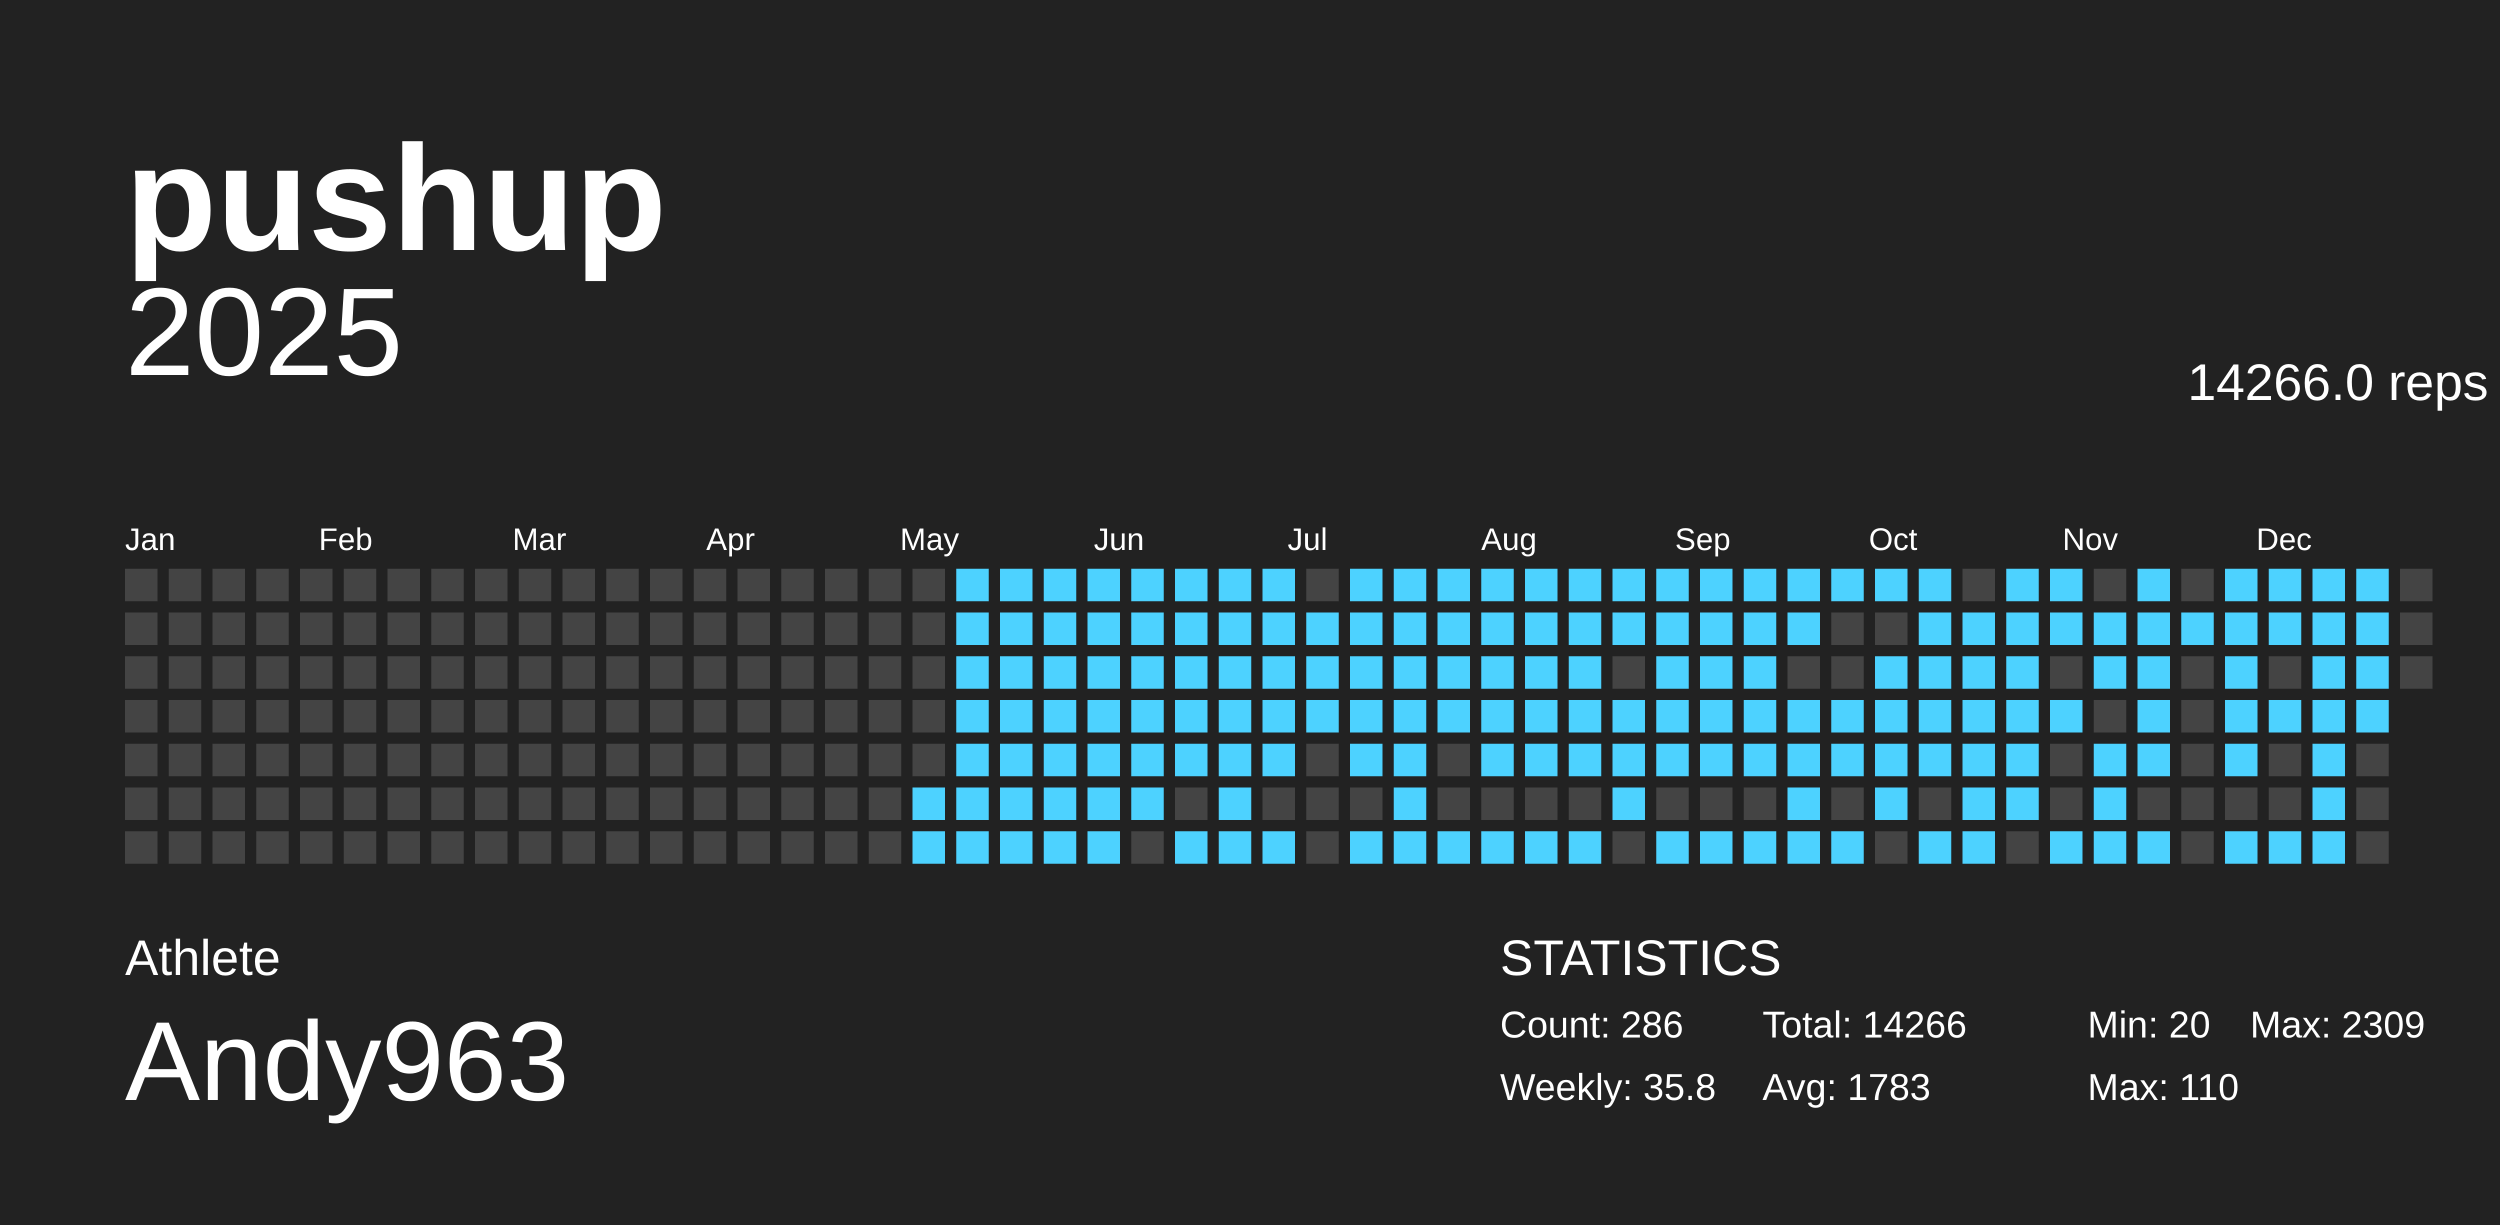
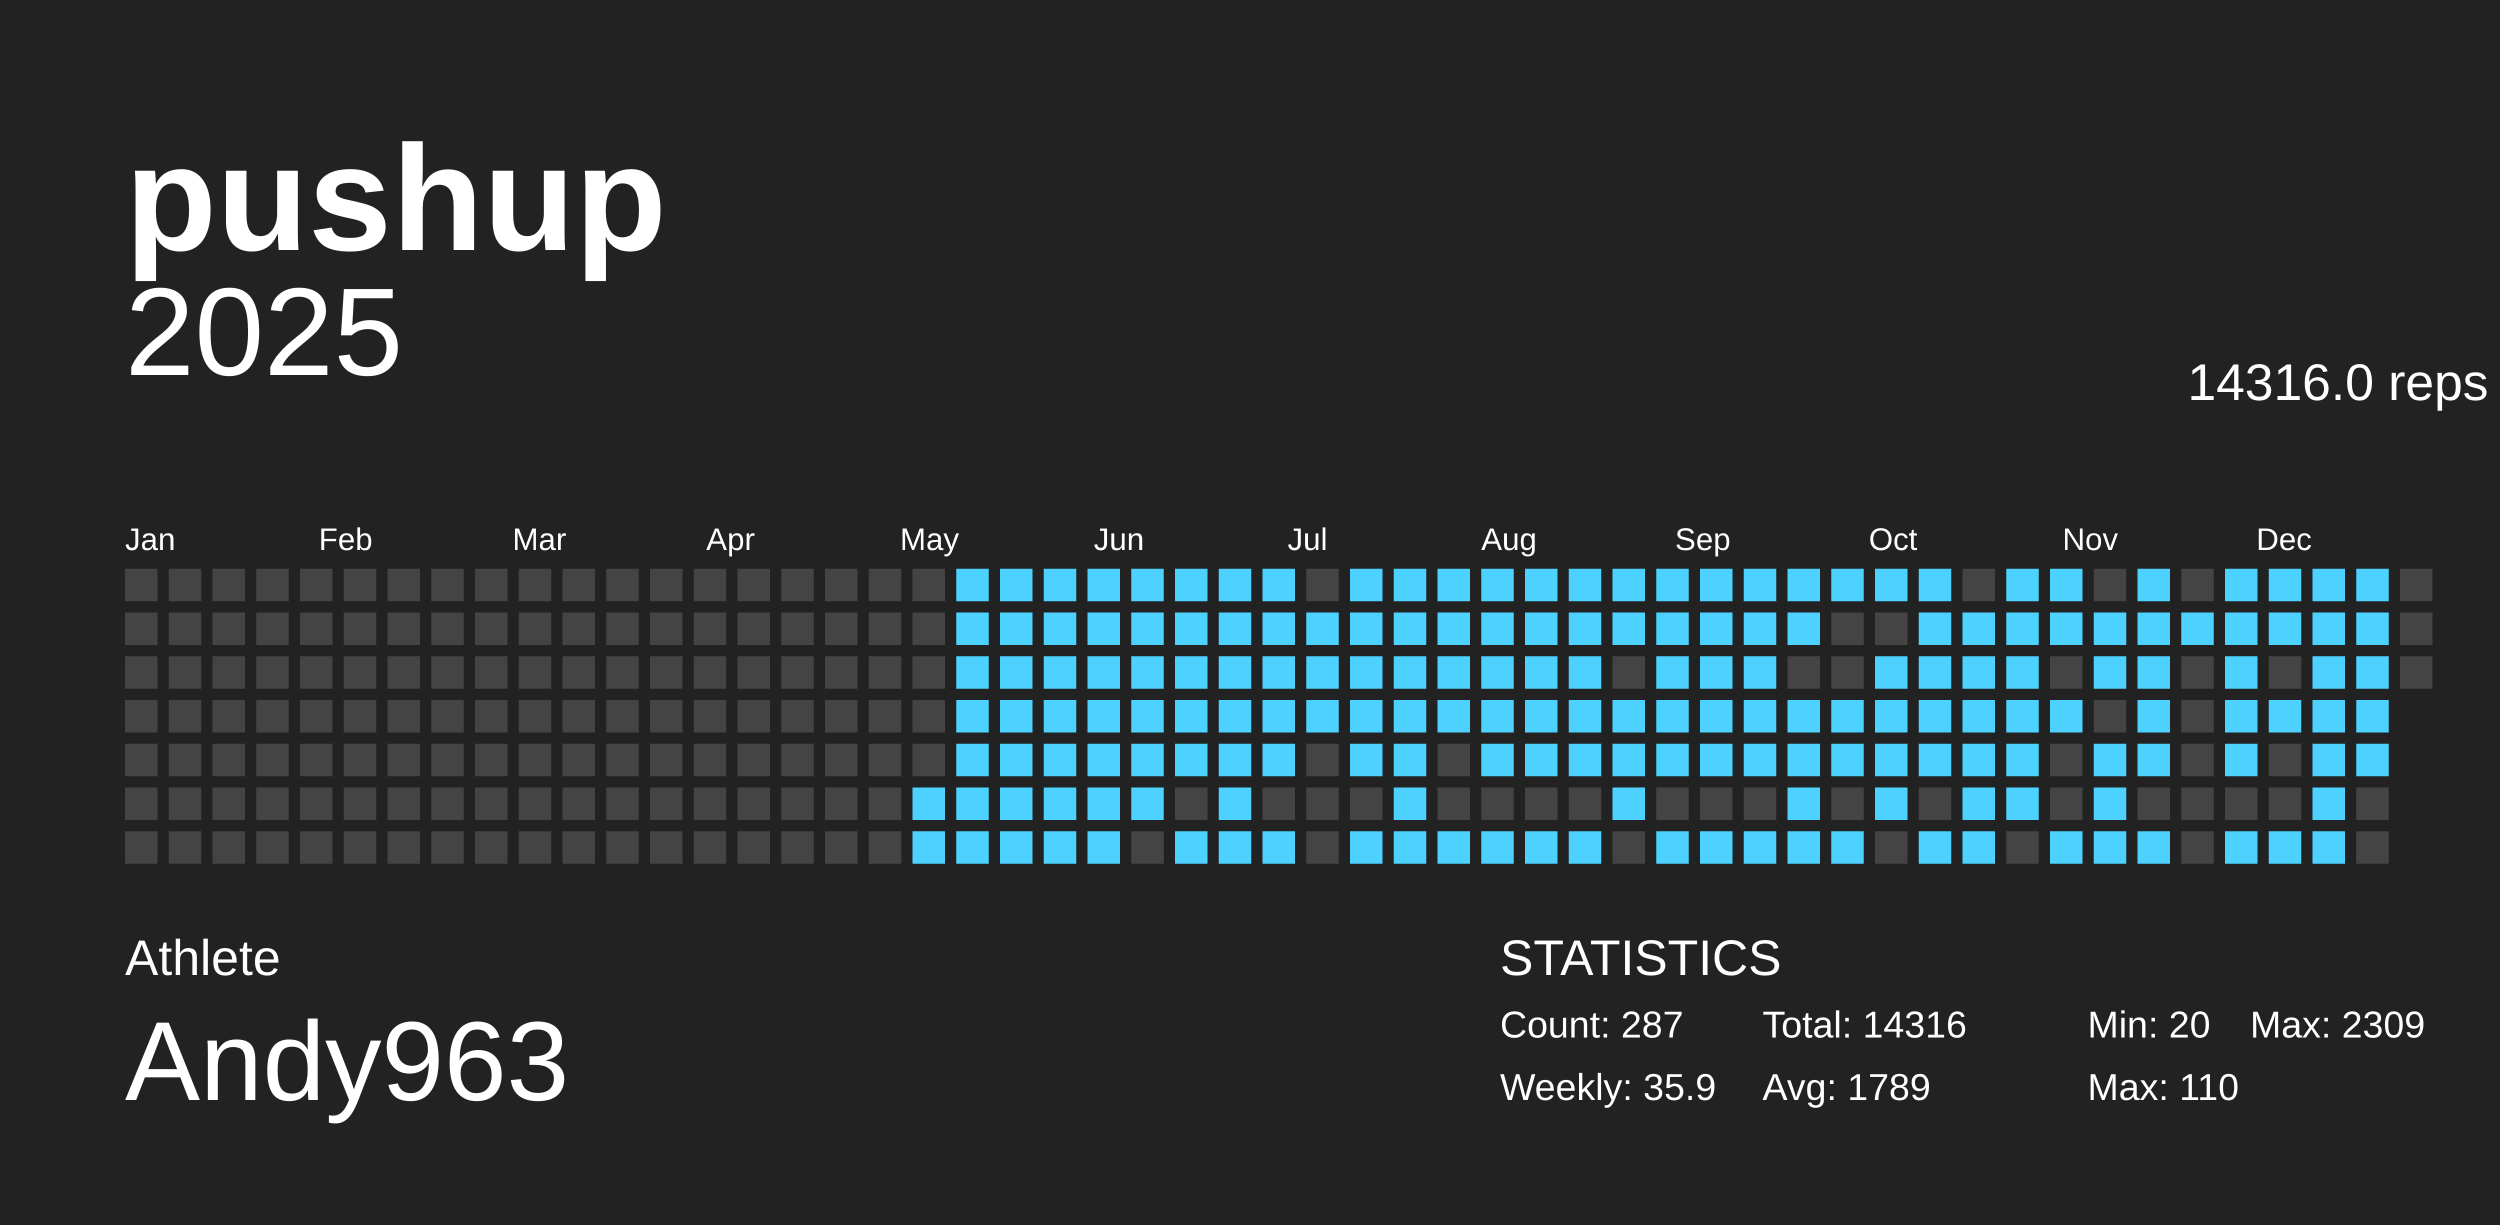
<svg xmlns="http://www.w3.org/2000/svg" baseProfile="full" height="98mm" version="1.1" viewBox="0,0,200,98" width="200mm">
  <defs />
  <g>
    <rect fill="#222222" height="98" width="200" x="0" y="0" />
    <g id="year2025">
      <text alignment-baseline="hanging" fill="#FFFFFF" style="font-size:10.0px; font-family:Arial;" x="10" y="30">2025</text>
-       <text alignment-baseline="hanging" fill="#FFFFFF" style="font-size:4.125px; font-family:Arial;" x="175" y="32">14266.0 reps</text>
+       <text alignment-baseline="hanging" fill="#FFFFFF" style="font-size:4.125px; font-family:Arial;" x="175" y="32">14316.0 reps</text>
      <text fill="#FFFFFF" style="font-size:2.5px; font-family:Arial" x="10.0" y="44">Jan</text>
      <text fill="#FFFFFF" style="font-size:2.5px; font-family:Arial" x="25.5" y="44">Feb</text>
      <text fill="#FFFFFF" style="font-size:2.5px; font-family:Arial" x="41.0" y="44">Mar</text>
      <text fill="#FFFFFF" style="font-size:2.5px; font-family:Arial" x="56.5" y="44">Apr</text>
      <text fill="#FFFFFF" style="font-size:2.5px; font-family:Arial" x="72.0" y="44">May</text>
      <text fill="#FFFFFF" style="font-size:2.5px; font-family:Arial" x="87.5" y="44">Jun</text>
      <text fill="#FFFFFF" style="font-size:2.5px; font-family:Arial" x="103.0" y="44">Jul</text>
      <text fill="#FFFFFF" style="font-size:2.5px; font-family:Arial" x="118.5" y="44">Aug</text>
      <text fill="#FFFFFF" style="font-size:2.5px; font-family:Arial" x="134.0" y="44">Sep</text>
      <text fill="#FFFFFF" style="font-size:2.5px; font-family:Arial" x="149.5" y="44">Oct</text>
      <text fill="#FFFFFF" style="font-size:2.5px; font-family:Arial" x="165.0" y="44">Nov</text>
      <text fill="#FFFFFF" style="font-size:2.5px; font-family:Arial" x="180.5" y="44">Dec</text>
      <rect fill="#444444" height="2.6" width="2.6" x="10.0" y="45.5" />
      <rect fill="#444444" height="2.6" width="2.6" x="10.0" y="49.0" />
      <rect fill="#444444" height="2.6" width="2.6" x="10.0" y="52.5" />
      <rect fill="#444444" height="2.6" width="2.6" x="10.0" y="56.0" />
      <rect fill="#444444" height="2.6" width="2.6" x="10.0" y="59.5" />
      <rect fill="#444444" height="2.6" width="2.6" x="10.0" y="63.0" />
      <rect fill="#444444" height="2.6" width="2.6" x="10.0" y="66.5" />
      <rect fill="#444444" height="2.6" width="2.6" x="13.5" y="45.5" />
      <rect fill="#444444" height="2.6" width="2.6" x="13.5" y="49.0" />
      <rect fill="#444444" height="2.6" width="2.6" x="13.5" y="52.5" />
      <rect fill="#444444" height="2.6" width="2.6" x="13.5" y="56.0" />
      <rect fill="#444444" height="2.6" width="2.6" x="13.5" y="59.5" />
      <rect fill="#444444" height="2.6" width="2.6" x="13.5" y="63.0" />
      <rect fill="#444444" height="2.6" width="2.6" x="13.5" y="66.5" />
      <rect fill="#444444" height="2.6" width="2.6" x="17.0" y="45.5" />
      <rect fill="#444444" height="2.6" width="2.6" x="17.0" y="49.0" />
      <rect fill="#444444" height="2.6" width="2.6" x="17.0" y="52.5" />
      <rect fill="#444444" height="2.6" width="2.6" x="17.0" y="56.0" />
      <rect fill="#444444" height="2.6" width="2.6" x="17.0" y="59.5" />
      <rect fill="#444444" height="2.6" width="2.6" x="17.0" y="63.0" />
      <rect fill="#444444" height="2.6" width="2.6" x="17.0" y="66.5" />
      <rect fill="#444444" height="2.6" width="2.6" x="20.5" y="45.5" />
      <rect fill="#444444" height="2.6" width="2.6" x="20.5" y="49.0" />
      <rect fill="#444444" height="2.6" width="2.6" x="20.5" y="52.5" />
      <rect fill="#444444" height="2.6" width="2.6" x="20.5" y="56.0" />
      <rect fill="#444444" height="2.6" width="2.6" x="20.5" y="59.5" />
      <rect fill="#444444" height="2.6" width="2.6" x="20.5" y="63.0" />
      <rect fill="#444444" height="2.6" width="2.6" x="20.5" y="66.5" />
      <rect fill="#444444" height="2.6" width="2.6" x="24.0" y="45.5" />
      <rect fill="#444444" height="2.6" width="2.6" x="24.0" y="49.0" />
      <rect fill="#444444" height="2.6" width="2.6" x="24.0" y="52.5" />
      <rect fill="#444444" height="2.6" width="2.6" x="24.0" y="56.0" />
      <rect fill="#444444" height="2.6" width="2.6" x="24.0" y="59.5" />
      <rect fill="#444444" height="2.6" width="2.6" x="24.0" y="63.0" />
      <rect fill="#444444" height="2.6" width="2.6" x="24.0" y="66.5" />
      <rect fill="#444444" height="2.6" width="2.6" x="27.5" y="45.5" />
      <rect fill="#444444" height="2.6" width="2.6" x="27.5" y="49.0" />
      <rect fill="#444444" height="2.6" width="2.6" x="27.5" y="52.5" />
      <rect fill="#444444" height="2.6" width="2.6" x="27.5" y="56.0" />
      <rect fill="#444444" height="2.6" width="2.6" x="27.5" y="59.5" />
      <rect fill="#444444" height="2.6" width="2.6" x="27.5" y="63.0" />
      <rect fill="#444444" height="2.6" width="2.6" x="27.5" y="66.5" />
      <rect fill="#444444" height="2.6" width="2.6" x="31.0" y="45.5" />
      <rect fill="#444444" height="2.6" width="2.6" x="31.0" y="49.0" />
      <rect fill="#444444" height="2.6" width="2.6" x="31.0" y="52.5" />
      <rect fill="#444444" height="2.6" width="2.6" x="31.0" y="56.0" />
      <rect fill="#444444" height="2.6" width="2.6" x="31.0" y="59.5" />
      <rect fill="#444444" height="2.6" width="2.6" x="31.0" y="63.0" />
      <rect fill="#444444" height="2.6" width="2.6" x="31.0" y="66.5" />
      <rect fill="#444444" height="2.6" width="2.6" x="34.5" y="45.5" />
      <rect fill="#444444" height="2.6" width="2.6" x="34.5" y="49.0" />
      <rect fill="#444444" height="2.6" width="2.6" x="34.5" y="52.5" />
      <rect fill="#444444" height="2.6" width="2.6" x="34.5" y="56.0" />
      <rect fill="#444444" height="2.6" width="2.6" x="34.5" y="59.5" />
      <rect fill="#444444" height="2.6" width="2.6" x="34.5" y="63.0" />
      <rect fill="#444444" height="2.6" width="2.6" x="34.5" y="66.5" />
      <rect fill="#444444" height="2.6" width="2.6" x="38.0" y="45.5" />
      <rect fill="#444444" height="2.6" width="2.6" x="38.0" y="49.0" />
      <rect fill="#444444" height="2.6" width="2.6" x="38.0" y="52.5" />
      <rect fill="#444444" height="2.6" width="2.6" x="38.0" y="56.0" />
      <rect fill="#444444" height="2.6" width="2.6" x="38.0" y="59.5" />
      <rect fill="#444444" height="2.6" width="2.6" x="38.0" y="63.0" />
      <rect fill="#444444" height="2.6" width="2.6" x="38.0" y="66.5" />
      <rect fill="#444444" height="2.6" width="2.6" x="41.5" y="45.5" />
      <rect fill="#444444" height="2.6" width="2.6" x="41.5" y="49.0" />
      <rect fill="#444444" height="2.6" width="2.6" x="41.5" y="52.5" />
      <rect fill="#444444" height="2.6" width="2.6" x="41.5" y="56.0" />
      <rect fill="#444444" height="2.6" width="2.6" x="41.5" y="59.5" />
      <rect fill="#444444" height="2.6" width="2.6" x="41.5" y="63.0" />
      <rect fill="#444444" height="2.6" width="2.6" x="41.5" y="66.5" />
      <rect fill="#444444" height="2.6" width="2.6" x="45.0" y="45.5" />
      <rect fill="#444444" height="2.6" width="2.6" x="45.0" y="49.0" />
      <rect fill="#444444" height="2.6" width="2.6" x="45.0" y="52.5" />
      <rect fill="#444444" height="2.6" width="2.6" x="45.0" y="56.0" />
      <rect fill="#444444" height="2.6" width="2.6" x="45.0" y="59.5" />
      <rect fill="#444444" height="2.6" width="2.6" x="45.0" y="63.0" />
      <rect fill="#444444" height="2.6" width="2.6" x="45.0" y="66.5" />
      <rect fill="#444444" height="2.6" width="2.6" x="48.5" y="45.5" />
      <rect fill="#444444" height="2.6" width="2.6" x="48.5" y="49.0" />
      <rect fill="#444444" height="2.6" width="2.6" x="48.5" y="52.5" />
      <rect fill="#444444" height="2.6" width="2.6" x="48.5" y="56.0" />
      <rect fill="#444444" height="2.6" width="2.6" x="48.5" y="59.5" />
      <rect fill="#444444" height="2.6" width="2.6" x="48.5" y="63.0" />
      <rect fill="#444444" height="2.6" width="2.6" x="48.5" y="66.5" />
      <rect fill="#444444" height="2.6" width="2.6" x="52.0" y="45.5" />
      <rect fill="#444444" height="2.6" width="2.6" x="52.0" y="49.0" />
      <rect fill="#444444" height="2.6" width="2.6" x="52.0" y="52.5" />
      <rect fill="#444444" height="2.6" width="2.6" x="52.0" y="56.0" />
      <rect fill="#444444" height="2.6" width="2.6" x="52.0" y="59.5" />
      <rect fill="#444444" height="2.6" width="2.6" x="52.0" y="63.0" />
      <rect fill="#444444" height="2.6" width="2.6" x="52.0" y="66.5" />
      <rect fill="#444444" height="2.6" width="2.6" x="55.5" y="45.5" />
      <rect fill="#444444" height="2.6" width="2.6" x="55.5" y="49.0" />
      <rect fill="#444444" height="2.6" width="2.6" x="55.5" y="52.5" />
      <rect fill="#444444" height="2.6" width="2.6" x="55.5" y="56.0" />
      <rect fill="#444444" height="2.6" width="2.6" x="55.5" y="59.5" />
      <rect fill="#444444" height="2.6" width="2.6" x="55.5" y="63.0" />
      <rect fill="#444444" height="2.6" width="2.6" x="55.5" y="66.5" />
      <rect fill="#444444" height="2.6" width="2.6" x="59.0" y="45.5" />
      <rect fill="#444444" height="2.6" width="2.6" x="59.0" y="49.0" />
      <rect fill="#444444" height="2.6" width="2.6" x="59.0" y="52.5" />
      <rect fill="#444444" height="2.6" width="2.6" x="59.0" y="56.0" />
      <rect fill="#444444" height="2.6" width="2.6" x="59.0" y="59.5" />
      <rect fill="#444444" height="2.6" width="2.6" x="59.0" y="63.0" />
      <rect fill="#444444" height="2.6" width="2.6" x="59.0" y="66.5" />
      <rect fill="#444444" height="2.6" width="2.6" x="62.5" y="45.5" />
      <rect fill="#444444" height="2.6" width="2.6" x="62.5" y="49.0" />
      <rect fill="#444444" height="2.6" width="2.6" x="62.5" y="52.5" />
      <rect fill="#444444" height="2.6" width="2.6" x="62.5" y="56.0" />
      <rect fill="#444444" height="2.6" width="2.6" x="62.5" y="59.5" />
      <rect fill="#444444" height="2.6" width="2.6" x="62.5" y="63.0" />
      <rect fill="#444444" height="2.6" width="2.6" x="62.5" y="66.5" />
      <rect fill="#444444" height="2.6" width="2.6" x="66.0" y="45.5" />
      <rect fill="#444444" height="2.6" width="2.6" x="66.0" y="49.0" />
      <rect fill="#444444" height="2.6" width="2.6" x="66.0" y="52.5" />
      <rect fill="#444444" height="2.6" width="2.6" x="66.0" y="56.0" />
      <rect fill="#444444" height="2.6" width="2.6" x="66.0" y="59.5" />
      <rect fill="#444444" height="2.6" width="2.6" x="66.0" y="63.0" />
      <rect fill="#444444" height="2.6" width="2.6" x="66.0" y="66.5" />
      <rect fill="#444444" height="2.6" width="2.6" x="69.5" y="45.5" />
      <rect fill="#444444" height="2.6" width="2.6" x="69.5" y="49.0" />
      <rect fill="#444444" height="2.6" width="2.6" x="69.5" y="52.5" />
      <rect fill="#444444" height="2.6" width="2.6" x="69.5" y="56.0" />
      <rect fill="#444444" height="2.6" width="2.6" x="69.5" y="59.5" />
      <rect fill="#444444" height="2.6" width="2.6" x="69.5" y="63.0" />
      <rect fill="#444444" height="2.6" width="2.6" x="69.5" y="66.5" />
      <rect fill="#444444" height="2.6" width="2.6" x="73.0" y="45.5" />
      <rect fill="#444444" height="2.6" width="2.6" x="73.0" y="49.0" />
      <rect fill="#444444" height="2.6" width="2.6" x="73.0" y="52.5" />
      <rect fill="#444444" height="2.6" width="2.6" x="73.0" y="56.0" />
      <rect fill="#444444" height="2.6" width="2.6" x="73.0" y="59.5" />
      <rect fill="#4dd2ff" height="2.6" width="2.6" x="73.0" y="63.0" />
      <rect fill="#4dd2ff" height="2.6" width="2.6" x="73.0" y="66.5" />
      <rect fill="#4dd2ff" height="2.6" width="2.6" x="76.5" y="45.5" />
      <rect fill="#4dd2ff" height="2.6" width="2.6" x="76.5" y="49.0" />
      <rect fill="#4dd2ff" height="2.6" width="2.6" x="76.5" y="52.5" />
      <rect fill="#4dd2ff" height="2.6" width="2.6" x="76.5" y="56.0" />
      <rect fill="#4dd2ff" height="2.6" width="2.6" x="76.5" y="59.5" />
      <rect fill="#4dd2ff" height="2.6" width="2.6" x="76.5" y="63.0" />
      <rect fill="#4dd2ff" height="2.6" width="2.6" x="76.5" y="66.5" />
      <rect fill="#4dd2ff" height="2.6" width="2.6" x="80.0" y="45.5" />
      <rect fill="#4dd2ff" height="2.6" width="2.6" x="80.0" y="49.0" />
      <rect fill="#4dd2ff" height="2.6" width="2.6" x="80.0" y="52.5" />
      <rect fill="#4dd2ff" height="2.6" width="2.6" x="80.0" y="56.0" />
      <rect fill="#4dd2ff" height="2.6" width="2.6" x="80.0" y="59.5" />
      <rect fill="#4dd2ff" height="2.6" width="2.6" x="80.0" y="63.0" />
      <rect fill="#4dd2ff" height="2.6" width="2.6" x="80.0" y="66.5" />
      <rect fill="#4dd2ff" height="2.6" width="2.6" x="83.5" y="45.5" />
      <rect fill="#4dd2ff" height="2.6" width="2.6" x="83.5" y="49.0" />
      <rect fill="#4dd2ff" height="2.6" width="2.6" x="83.5" y="52.5" />
      <rect fill="#4dd2ff" height="2.6" width="2.6" x="83.5" y="56.0" />
      <rect fill="#4dd2ff" height="2.6" width="2.6" x="83.5" y="59.5" />
      <rect fill="#4dd2ff" height="2.6" width="2.6" x="83.5" y="63.0" />
      <rect fill="#4dd2ff" height="2.6" width="2.6" x="83.5" y="66.5" />
      <rect fill="#4dd2ff" height="2.6" width="2.6" x="87.0" y="45.5" />
      <rect fill="#4dd2ff" height="2.6" width="2.6" x="87.0" y="49.0" />
      <rect fill="#4dd2ff" height="2.6" width="2.6" x="87.0" y="52.5" />
      <rect fill="#4dd2ff" height="2.6" width="2.6" x="87.0" y="56.0" />
      <rect fill="#4dd2ff" height="2.6" width="2.6" x="87.0" y="59.5" />
      <rect fill="#4dd2ff" height="2.6" width="2.6" x="87.0" y="63.0" />
      <rect fill="#4dd2ff" height="2.6" width="2.6" x="87.0" y="66.5" />
      <rect fill="#4dd2ff" height="2.6" width="2.6" x="90.5" y="45.5" />
      <rect fill="#4dd2ff" height="2.6" width="2.6" x="90.5" y="49.0" />
      <rect fill="#4dd2ff" height="2.6" width="2.6" x="90.5" y="52.5" />
      <rect fill="#4dd2ff" height="2.6" width="2.6" x="90.5" y="56.0" />
      <rect fill="#4dd2ff" height="2.6" width="2.6" x="90.5" y="59.5" />
      <rect fill="#4dd2ff" height="2.6" width="2.6" x="90.5" y="63.0" />
      <rect fill="#444444" height="2.6" width="2.6" x="90.5" y="66.5" />
      <rect fill="#4dd2ff" height="2.6" width="2.6" x="94.0" y="45.5" />
      <rect fill="#4dd2ff" height="2.6" width="2.6" x="94.0" y="49.0" />
      <rect fill="#4dd2ff" height="2.6" width="2.6" x="94.0" y="52.5" />
      <rect fill="#4dd2ff" height="2.6" width="2.6" x="94.0" y="56.0" />
      <rect fill="#4dd2ff" height="2.6" width="2.6" x="94.0" y="59.5" />
      <rect fill="#444444" height="2.6" width="2.6" x="94.0" y="63.0" />
      <rect fill="#4dd2ff" height="2.6" width="2.6" x="94.0" y="66.5" />
      <rect fill="#4dd2ff" height="2.6" width="2.6" x="97.5" y="45.5" />
      <rect fill="#4dd2ff" height="2.6" width="2.6" x="97.5" y="49.0" />
      <rect fill="#4dd2ff" height="2.6" width="2.6" x="97.5" y="52.5" />
      <rect fill="#4dd2ff" height="2.6" width="2.6" x="97.5" y="56.0" />
      <rect fill="#4dd2ff" height="2.6" width="2.6" x="97.5" y="59.5" />
      <rect fill="#4dd2ff" height="2.6" width="2.6" x="97.5" y="63.0" />
      <rect fill="#4dd2ff" height="2.6" width="2.6" x="97.5" y="66.5" />
      <rect fill="#4dd2ff" height="2.6" width="2.6" x="101.0" y="45.5" />
      <rect fill="#4dd2ff" height="2.6" width="2.6" x="101.0" y="49.0" />
      <rect fill="#4dd2ff" height="2.6" width="2.6" x="101.0" y="52.5" />
      <rect fill="#4dd2ff" height="2.6" width="2.6" x="101.0" y="56.0" />
      <rect fill="#4dd2ff" height="2.6" width="2.6" x="101.0" y="59.5" />
      <rect fill="#444444" height="2.6" width="2.6" x="101.0" y="63.0" />
      <rect fill="#4dd2ff" height="2.6" width="2.6" x="101.0" y="66.5" />
      <rect fill="#444444" height="2.6" width="2.6" x="104.5" y="45.5" />
      <rect fill="#4dd2ff" height="2.6" width="2.6" x="104.5" y="49.0" />
      <rect fill="#4dd2ff" height="2.6" width="2.6" x="104.5" y="52.5" />
      <rect fill="#4dd2ff" height="2.6" width="2.6" x="104.5" y="56.0" />
      <rect fill="#444444" height="2.6" width="2.6" x="104.5" y="59.5" />
      <rect fill="#444444" height="2.6" width="2.6" x="104.5" y="63.0" />
      <rect fill="#444444" height="2.6" width="2.6" x="104.5" y="66.5" />
      <rect fill="#4dd2ff" height="2.6" width="2.6" x="108.0" y="45.5" />
      <rect fill="#4dd2ff" height="2.6" width="2.6" x="108.0" y="49.0" />
      <rect fill="#4dd2ff" height="2.6" width="2.6" x="108.0" y="52.5" />
      <rect fill="#4dd2ff" height="2.6" width="2.6" x="108.0" y="56.0" />
      <rect fill="#4dd2ff" height="2.6" width="2.6" x="108.0" y="59.5" />
      <rect fill="#444444" height="2.6" width="2.6" x="108.0" y="63.0" />
      <rect fill="#4dd2ff" height="2.6" width="2.6" x="108.0" y="66.5" />
      <rect fill="#4dd2ff" height="2.6" width="2.6" x="111.5" y="45.5" />
      <rect fill="#4dd2ff" height="2.6" width="2.6" x="111.5" y="49.0" />
      <rect fill="#4dd2ff" height="2.6" width="2.6" x="111.5" y="52.5" />
      <rect fill="#4dd2ff" height="2.6" width="2.6" x="111.5" y="56.0" />
      <rect fill="#4dd2ff" height="2.6" width="2.6" x="111.5" y="59.5" />
      <rect fill="#4dd2ff" height="2.6" width="2.6" x="111.5" y="63.0" />
      <rect fill="#4dd2ff" height="2.6" width="2.6" x="111.5" y="66.5" />
      <rect fill="#4dd2ff" height="2.6" width="2.6" x="115.0" y="45.5" />
      <rect fill="#4dd2ff" height="2.6" width="2.6" x="115.0" y="49.0" />
      <rect fill="#4dd2ff" height="2.6" width="2.6" x="115.0" y="52.5" />
      <rect fill="#4dd2ff" height="2.6" width="2.6" x="115.0" y="56.0" />
      <rect fill="#444444" height="2.6" width="2.6" x="115.0" y="59.5" />
      <rect fill="#444444" height="2.6" width="2.6" x="115.0" y="63.0" />
      <rect fill="#4dd2ff" height="2.6" width="2.6" x="115.0" y="66.5" />
      <rect fill="#4dd2ff" height="2.6" width="2.6" x="118.5" y="45.5" />
      <rect fill="#4dd2ff" height="2.6" width="2.6" x="118.5" y="49.0" />
      <rect fill="#4dd2ff" height="2.6" width="2.6" x="118.5" y="52.5" />
      <rect fill="#4dd2ff" height="2.6" width="2.6" x="118.5" y="56.0" />
      <rect fill="#4dd2ff" height="2.6" width="2.6" x="118.5" y="59.5" />
      <rect fill="#444444" height="2.6" width="2.6" x="118.5" y="63.0" />
      <rect fill="#4dd2ff" height="2.6" width="2.6" x="118.5" y="66.5" />
      <rect fill="#4dd2ff" height="2.6" width="2.6" x="122.0" y="45.5" />
      <rect fill="#4dd2ff" height="2.6" width="2.6" x="122.0" y="49.0" />
      <rect fill="#4dd2ff" height="2.6" width="2.6" x="122.0" y="52.5" />
      <rect fill="#4dd2ff" height="2.6" width="2.6" x="122.0" y="56.0" />
      <rect fill="#4dd2ff" height="2.6" width="2.6" x="122.0" y="59.5" />
      <rect fill="#444444" height="2.6" width="2.6" x="122.0" y="63.0" />
      <rect fill="#4dd2ff" height="2.6" width="2.6" x="122.0" y="66.5" />
      <rect fill="#4dd2ff" height="2.6" width="2.6" x="125.5" y="45.5" />
      <rect fill="#4dd2ff" height="2.6" width="2.6" x="125.5" y="49.0" />
      <rect fill="#4dd2ff" height="2.6" width="2.6" x="125.5" y="52.5" />
      <rect fill="#4dd2ff" height="2.6" width="2.6" x="125.5" y="56.0" />
      <rect fill="#4dd2ff" height="2.6" width="2.6" x="125.5" y="59.5" />
      <rect fill="#444444" height="2.6" width="2.6" x="125.5" y="63.0" />
      <rect fill="#4dd2ff" height="2.6" width="2.6" x="125.5" y="66.5" />
      <rect fill="#4dd2ff" height="2.6" width="2.6" x="129.0" y="45.5" />
      <rect fill="#4dd2ff" height="2.6" width="2.6" x="129.0" y="49.0" />
      <rect fill="#444444" height="2.6" width="2.6" x="129.0" y="52.5" />
      <rect fill="#4dd2ff" height="2.6" width="2.6" x="129.0" y="56.0" />
      <rect fill="#4dd2ff" height="2.6" width="2.6" x="129.0" y="59.5" />
      <rect fill="#4dd2ff" height="2.6" width="2.6" x="129.0" y="63.0" />
      <rect fill="#444444" height="2.6" width="2.6" x="129.0" y="66.5" />
      <rect fill="#4dd2ff" height="2.6" width="2.6" x="132.5" y="45.5" />
      <rect fill="#4dd2ff" height="2.6" width="2.6" x="132.5" y="49.0" />
      <rect fill="#4dd2ff" height="2.6" width="2.6" x="132.5" y="52.5" />
      <rect fill="#4dd2ff" height="2.6" width="2.6" x="132.5" y="56.0" />
      <rect fill="#4dd2ff" height="2.6" width="2.6" x="132.5" y="59.5" />
      <rect fill="#444444" height="2.6" width="2.6" x="132.5" y="63.0" />
      <rect fill="#4dd2ff" height="2.6" width="2.6" x="132.5" y="66.5" />
      <rect fill="#4dd2ff" height="2.6" width="2.6" x="136.0" y="45.5" />
      <rect fill="#4dd2ff" height="2.6" width="2.6" x="136.0" y="49.0" />
      <rect fill="#4dd2ff" height="2.6" width="2.6" x="136.0" y="52.5" />
      <rect fill="#4dd2ff" height="2.6" width="2.6" x="136.0" y="56.0" />
      <rect fill="#4dd2ff" height="2.6" width="2.6" x="136.0" y="59.5" />
      <rect fill="#444444" height="2.6" width="2.6" x="136.0" y="63.0" />
      <rect fill="#4dd2ff" height="2.6" width="2.6" x="136.0" y="66.5" />
      <rect fill="#4dd2ff" height="2.6" width="2.6" x="139.5" y="45.5" />
      <rect fill="#4dd2ff" height="2.6" width="2.6" x="139.5" y="49.0" />
      <rect fill="#4dd2ff" height="2.6" width="2.6" x="139.5" y="52.5" />
      <rect fill="#4dd2ff" height="2.6" width="2.6" x="139.5" y="56.0" />
      <rect fill="#4dd2ff" height="2.6" width="2.6" x="139.5" y="59.5" />
      <rect fill="#444444" height="2.6" width="2.6" x="139.5" y="63.0" />
      <rect fill="#4dd2ff" height="2.6" width="2.6" x="139.5" y="66.5" />
      <rect fill="#4dd2ff" height="2.6" width="2.6" x="143.0" y="45.5" />
      <rect fill="#4dd2ff" height="2.6" width="2.6" x="143.0" y="49.0" />
      <rect fill="#444444" height="2.6" width="2.6" x="143.0" y="52.5" />
      <rect fill="#4dd2ff" height="2.6" width="2.6" x="143.0" y="56.0" />
      <rect fill="#4dd2ff" height="2.6" width="2.6" x="143.0" y="59.5" />
      <rect fill="#4dd2ff" height="2.6" width="2.6" x="143.0" y="63.0" />
      <rect fill="#4dd2ff" height="2.6" width="2.6" x="143.0" y="66.5" />
      <rect fill="#4dd2ff" height="2.6" width="2.6" x="146.5" y="45.5" />
      <rect fill="#444444" height="2.6" width="2.6" x="146.5" y="49.0" />
      <rect fill="#444444" height="2.6" width="2.6" x="146.5" y="52.5" />
      <rect fill="#4dd2ff" height="2.6" width="2.6" x="146.5" y="56.0" />
      <rect fill="#4dd2ff" height="2.6" width="2.6" x="146.5" y="59.5" />
      <rect fill="#444444" height="2.6" width="2.6" x="146.5" y="63.0" />
      <rect fill="#4dd2ff" height="2.6" width="2.6" x="146.5" y="66.5" />
      <rect fill="#4dd2ff" height="2.6" width="2.6" x="150.0" y="45.5" />
      <rect fill="#444444" height="2.6" width="2.6" x="150.0" y="49.0" />
      <rect fill="#4dd2ff" height="2.6" width="2.6" x="150.0" y="52.5" />
      <rect fill="#4dd2ff" height="2.6" width="2.6" x="150.0" y="56.0" />
      <rect fill="#4dd2ff" height="2.6" width="2.6" x="150.0" y="59.5" />
      <rect fill="#4dd2ff" height="2.6" width="2.6" x="150.0" y="63.0" />
      <rect fill="#444444" height="2.6" width="2.6" x="150.0" y="66.5" />
      <rect fill="#4dd2ff" height="2.6" width="2.6" x="153.5" y="45.5" />
      <rect fill="#4dd2ff" height="2.6" width="2.6" x="153.5" y="49.0" />
      <rect fill="#4dd2ff" height="2.6" width="2.6" x="153.5" y="52.5" />
      <rect fill="#4dd2ff" height="2.6" width="2.6" x="153.5" y="56.0" />
      <rect fill="#4dd2ff" height="2.6" width="2.6" x="153.5" y="59.5" />
      <rect fill="#444444" height="2.6" width="2.6" x="153.5" y="63.0" />
      <rect fill="#4dd2ff" height="2.6" width="2.6" x="153.5" y="66.5" />
      <rect fill="#444444" height="2.6" width="2.6" x="157.0" y="45.5" />
      <rect fill="#4dd2ff" height="2.6" width="2.6" x="157.0" y="49.0" />
      <rect fill="#4dd2ff" height="2.6" width="2.6" x="157.0" y="52.5" />
      <rect fill="#4dd2ff" height="2.6" width="2.6" x="157.0" y="56.0" />
      <rect fill="#4dd2ff" height="2.6" width="2.6" x="157.0" y="59.5" />
      <rect fill="#4dd2ff" height="2.6" width="2.6" x="157.0" y="63.0" />
      <rect fill="#4dd2ff" height="2.6" width="2.6" x="157.0" y="66.5" />
      <rect fill="#4dd2ff" height="2.6" width="2.6" x="160.5" y="45.5" />
      <rect fill="#4dd2ff" height="2.6" width="2.6" x="160.5" y="49.0" />
      <rect fill="#4dd2ff" height="2.6" width="2.6" x="160.5" y="52.5" />
      <rect fill="#4dd2ff" height="2.6" width="2.6" x="160.5" y="56.0" />
      <rect fill="#4dd2ff" height="2.6" width="2.6" x="160.5" y="59.5" />
      <rect fill="#4dd2ff" height="2.6" width="2.6" x="160.5" y="63.0" />
      <rect fill="#444444" height="2.6" width="2.6" x="160.5" y="66.5" />
      <rect fill="#4dd2ff" height="2.6" width="2.6" x="164.0" y="45.5" />
      <rect fill="#4dd2ff" height="2.6" width="2.6" x="164.0" y="49.0" />
      <rect fill="#444444" height="2.6" width="2.6" x="164.0" y="52.5" />
      <rect fill="#4dd2ff" height="2.6" width="2.6" x="164.0" y="56.0" />
      <rect fill="#444444" height="2.6" width="2.6" x="164.0" y="59.5" />
      <rect fill="#444444" height="2.6" width="2.6" x="164.0" y="63.0" />
      <rect fill="#4dd2ff" height="2.6" width="2.6" x="164.0" y="66.5" />
      <rect fill="#444444" height="2.6" width="2.6" x="167.5" y="45.5" />
      <rect fill="#4dd2ff" height="2.6" width="2.6" x="167.5" y="49.0" />
      <rect fill="#4dd2ff" height="2.6" width="2.6" x="167.5" y="52.5" />
      <rect fill="#444444" height="2.6" width="2.6" x="167.5" y="56.0" />
      <rect fill="#4dd2ff" height="2.6" width="2.6" x="167.5" y="59.5" />
      <rect fill="#4dd2ff" height="2.6" width="2.6" x="167.5" y="63.0" />
      <rect fill="#4dd2ff" height="2.6" width="2.6" x="167.5" y="66.5" />
      <rect fill="#4dd2ff" height="2.6" width="2.6" x="171.0" y="45.5" />
      <rect fill="#4dd2ff" height="2.6" width="2.6" x="171.0" y="49.0" />
      <rect fill="#4dd2ff" height="2.6" width="2.6" x="171.0" y="52.5" />
      <rect fill="#4dd2ff" height="2.6" width="2.6" x="171.0" y="56.0" />
      <rect fill="#4dd2ff" height="2.6" width="2.6" x="171.0" y="59.5" />
      <rect fill="#444444" height="2.6" width="2.6" x="171.0" y="63.0" />
      <rect fill="#4dd2ff" height="2.6" width="2.6" x="171.0" y="66.5" />
      <rect fill="#444444" height="2.6" width="2.6" x="174.5" y="45.5" />
      <rect fill="#4dd2ff" height="2.6" width="2.6" x="174.5" y="49.0" />
      <rect fill="#444444" height="2.6" width="2.6" x="174.5" y="52.5" />
      <rect fill="#444444" height="2.6" width="2.6" x="174.5" y="56.0" />
      <rect fill="#444444" height="2.6" width="2.6" x="174.5" y="59.5" />
      <rect fill="#444444" height="2.6" width="2.6" x="174.5" y="63.0" />
      <rect fill="#444444" height="2.6" width="2.6" x="174.5" y="66.5" />
      <rect fill="#4dd2ff" height="2.6" width="2.6" x="178.0" y="45.5" />
      <rect fill="#4dd2ff" height="2.6" width="2.6" x="178.0" y="49.0" />
      <rect fill="#4dd2ff" height="2.6" width="2.6" x="178.0" y="52.5" />
      <rect fill="#4dd2ff" height="2.6" width="2.6" x="178.0" y="56.0" />
      <rect fill="#4dd2ff" height="2.6" width="2.6" x="178.0" y="59.5" />
      <rect fill="#444444" height="2.6" width="2.6" x="178.0" y="63.0" />
      <rect fill="#4dd2ff" height="2.6" width="2.6" x="178.0" y="66.5" />
      <rect fill="#4dd2ff" height="2.6" width="2.6" x="181.5" y="45.5" />
      <rect fill="#4dd2ff" height="2.6" width="2.6" x="181.5" y="49.0" />
      <rect fill="#444444" height="2.6" width="2.6" x="181.5" y="52.5" />
      <rect fill="#4dd2ff" height="2.6" width="2.6" x="181.5" y="56.0" />
      <rect fill="#444444" height="2.6" width="2.6" x="181.5" y="59.5" />
      <rect fill="#444444" height="2.6" width="2.6" x="181.5" y="63.0" />
      <rect fill="#4dd2ff" height="2.6" width="2.6" x="181.5" y="66.5" />
      <rect fill="#4dd2ff" height="2.6" width="2.6" x="185.0" y="45.5" />
      <rect fill="#4dd2ff" height="2.6" width="2.6" x="185.0" y="49.0" />
      <rect fill="#4dd2ff" height="2.6" width="2.6" x="185.0" y="52.5" />
      <rect fill="#4dd2ff" height="2.6" width="2.6" x="185.0" y="56.0" />
      <rect fill="#4dd2ff" height="2.6" width="2.6" x="185.0" y="59.5" />
      <rect fill="#4dd2ff" height="2.6" width="2.6" x="185.0" y="63.0" />
      <rect fill="#4dd2ff" height="2.6" width="2.6" x="185.0" y="66.5" />
      <rect fill="#4dd2ff" height="2.6" width="2.6" x="188.5" y="45.5" />
      <rect fill="#4dd2ff" height="2.6" width="2.6" x="188.5" y="49.0" />
      <rect fill="#4dd2ff" height="2.6" width="2.6" x="188.5" y="52.5" />
      <rect fill="#4dd2ff" height="2.6" width="2.6" x="188.5" y="56.0" />
-       <rect fill="#444444" height="2.6" width="2.6" x="188.5" y="59.5" />
+       <rect fill="#4dd2ff" height="2.6" width="2.6" x="188.5" y="59.5" />
      <rect fill="#444444" height="2.6" width="2.6" x="188.5" y="63.0" />
      <rect fill="#444444" height="2.6" width="2.6" x="188.5" y="66.5" />
      <rect fill="#444444" height="2.6" width="2.6" x="192.0" y="45.5" />
      <rect fill="#444444" height="2.6" width="2.6" x="192.0" y="49.0" />
      <rect fill="#444444" height="2.6" width="2.6" x="192.0" y="52.5" />
    </g>
  </g>
  <text fill="#FFFFFF" style="font-size:12px; font-family:Arial; font-weight:bold;" x="10" y="20">pushup</text>
  <text fill="#FFFFFF" style="font-size:4px; font-family:Arial" x="10" y="78">Athlete</text>
  <text fill="#FFFFFF" style="font-size:9px; font-family:Arial" x="10" y="88">Andy963</text>
  <text fill="#FFFFFF" style="font-size:4px; font-family:Arial" x="120" y="78">STATISTICS</text>
-   <text fill="#FFFFFF" style="font-size:3px; font-family:Arial" x="120" y="83">Count: 286</text>
-   <text fill="#FFFFFF" style="font-size:3px; font-family:Arial" x="120" y="88">Weekly: 35.8</text>
-   <text fill="#FFFFFF" style="font-size:3px; font-family:Arial" x="141" y="83">Total: 14266</text>
-   <text fill="#FFFFFF" style="font-size:3px; font-family:Arial" x="141" y="88">Avg: 1783</text>
+   <text fill="#FFFFFF" style="font-size:3px; font-family:Arial" x="120" y="83">Count: 287</text>
+   <text fill="#FFFFFF" style="font-size:3px; font-family:Arial" x="120" y="88">Weekly: 35.9</text>
+   <text fill="#FFFFFF" style="font-size:3px; font-family:Arial" x="141" y="83">Total: 14316</text>
+   <text fill="#FFFFFF" style="font-size:3px; font-family:Arial" x="141" y="88">Avg: 1789</text>
  <text fill="#FFFFFF" style="font-size:3px; font-family:Arial" x="167" y="83">Min: 20</text>
  <text fill="#FFFFFF" style="font-size:3px; font-family:Arial" x="167" y="88">Max: 110</text>
  <text fill="#FFFFFF" style="font-size:3px; font-family:Arial" x="180" y="83">Max: 2309</text>
</svg>
